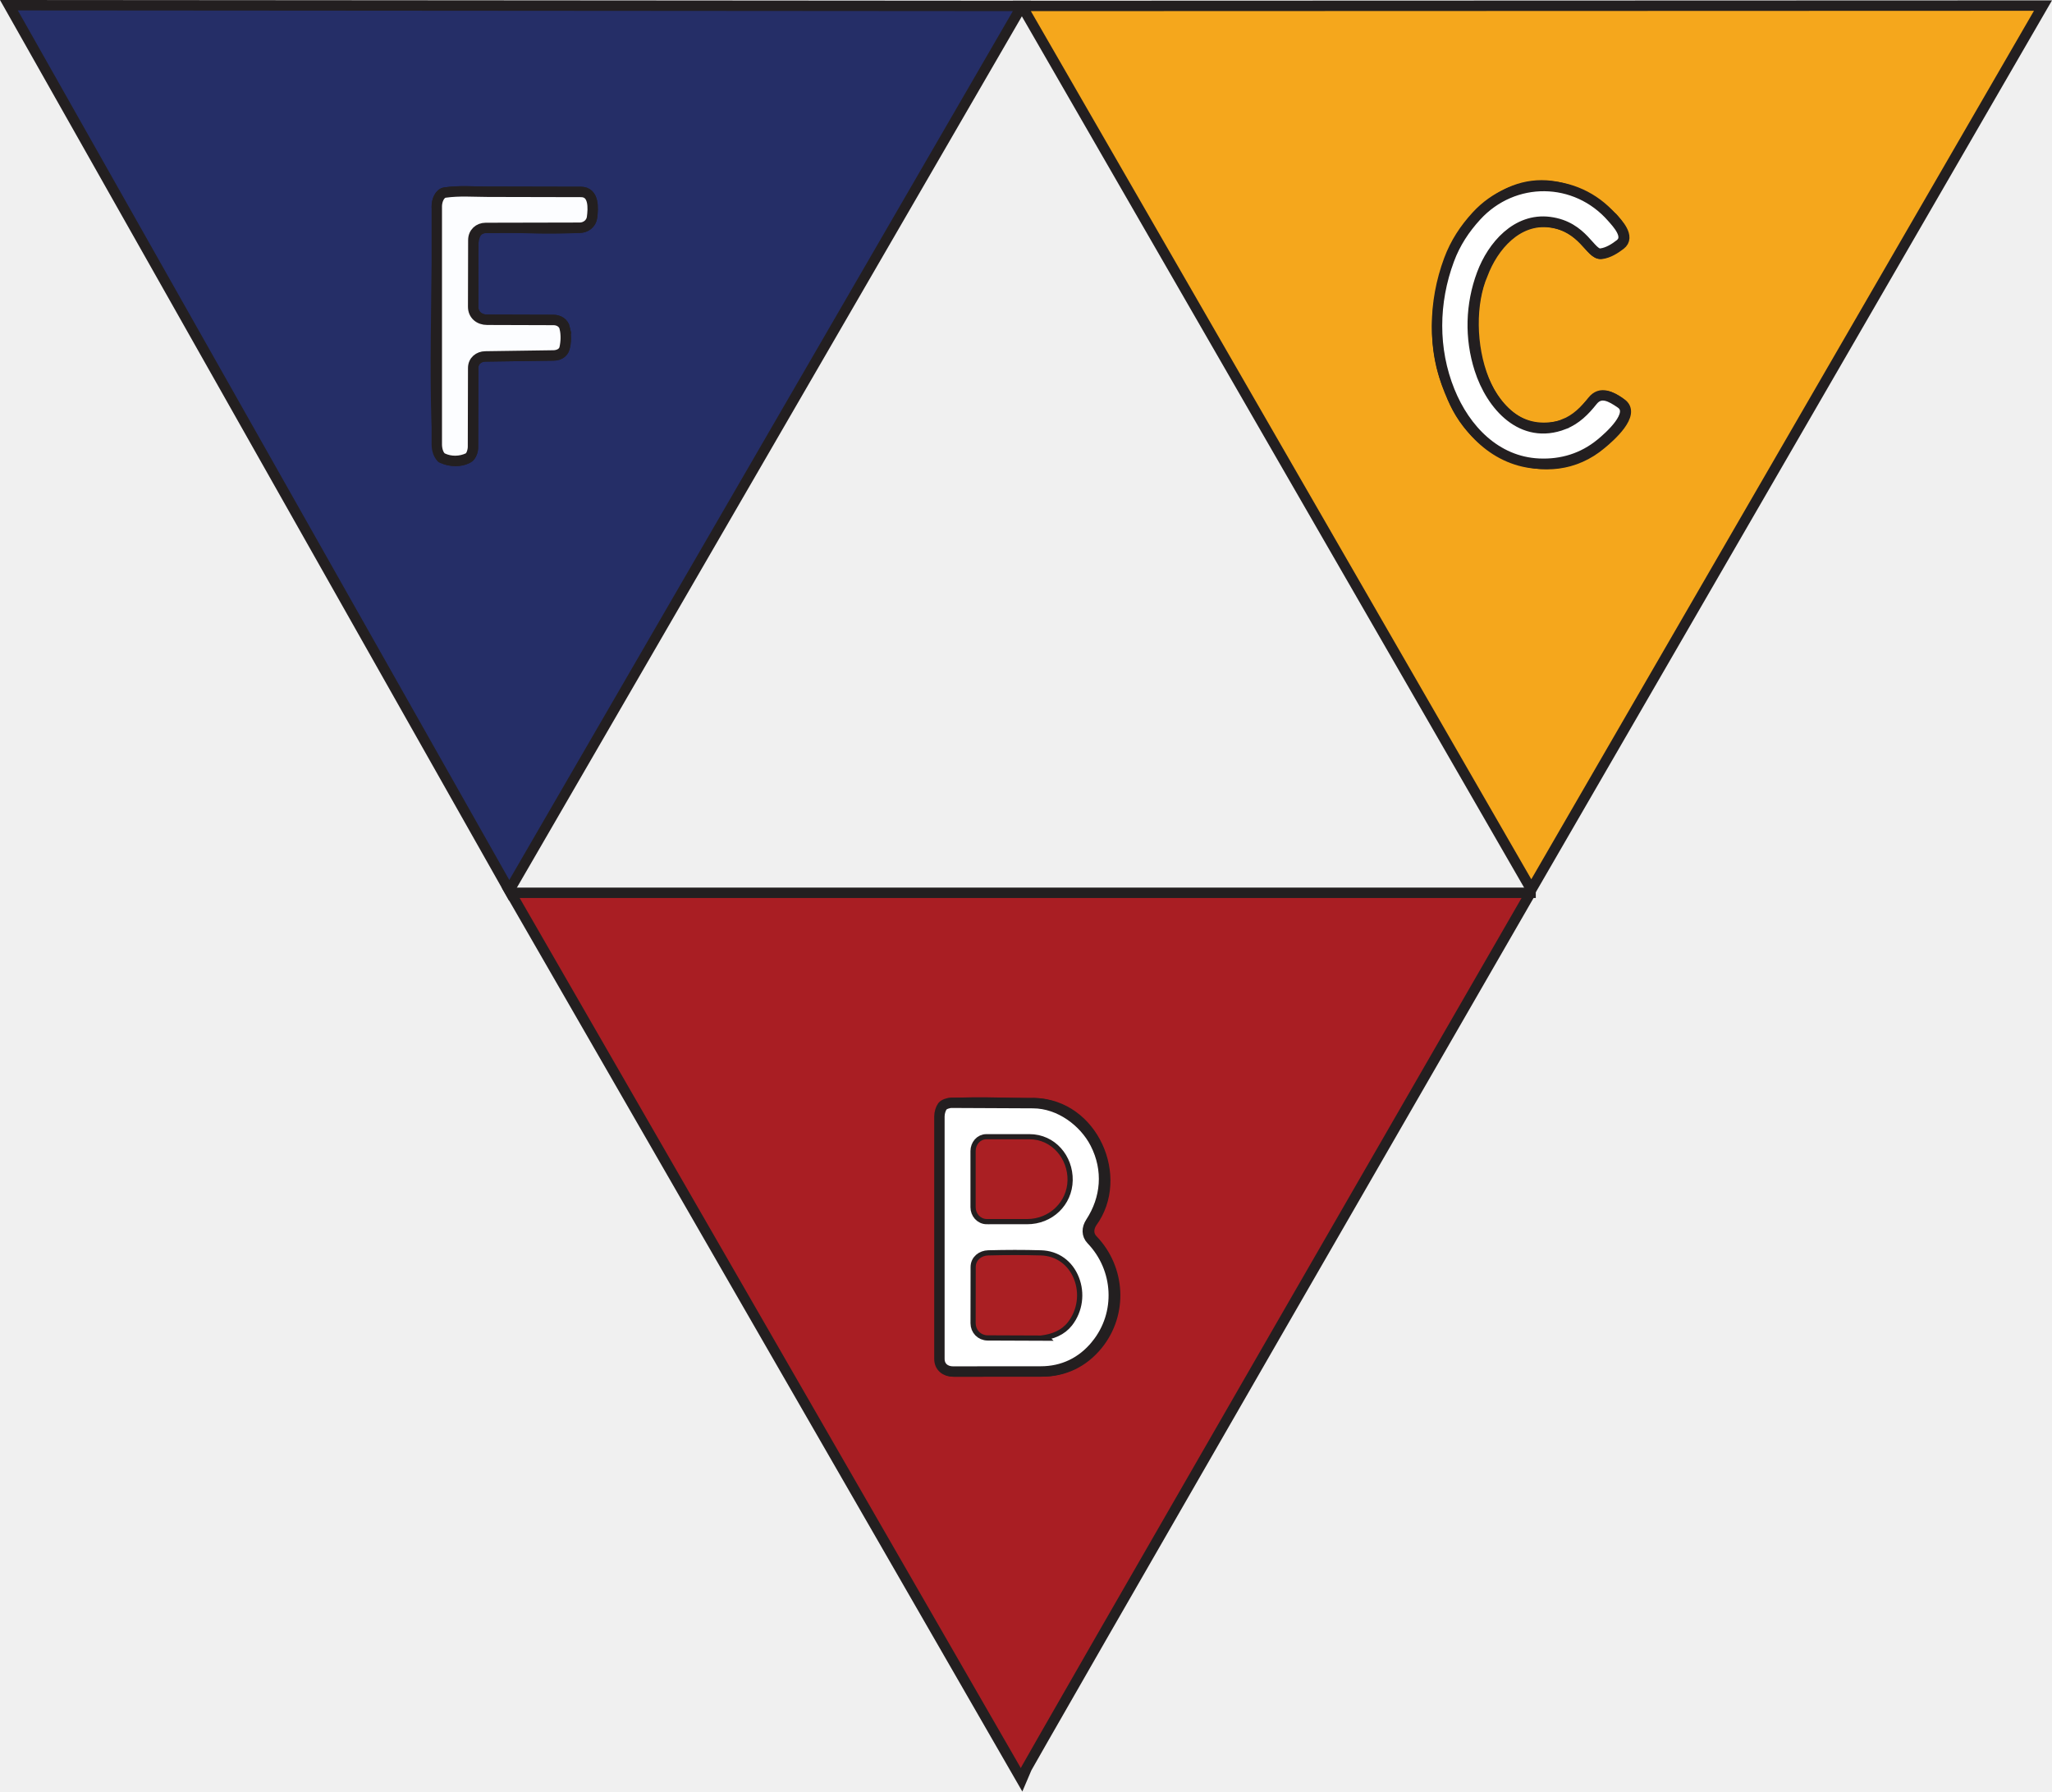
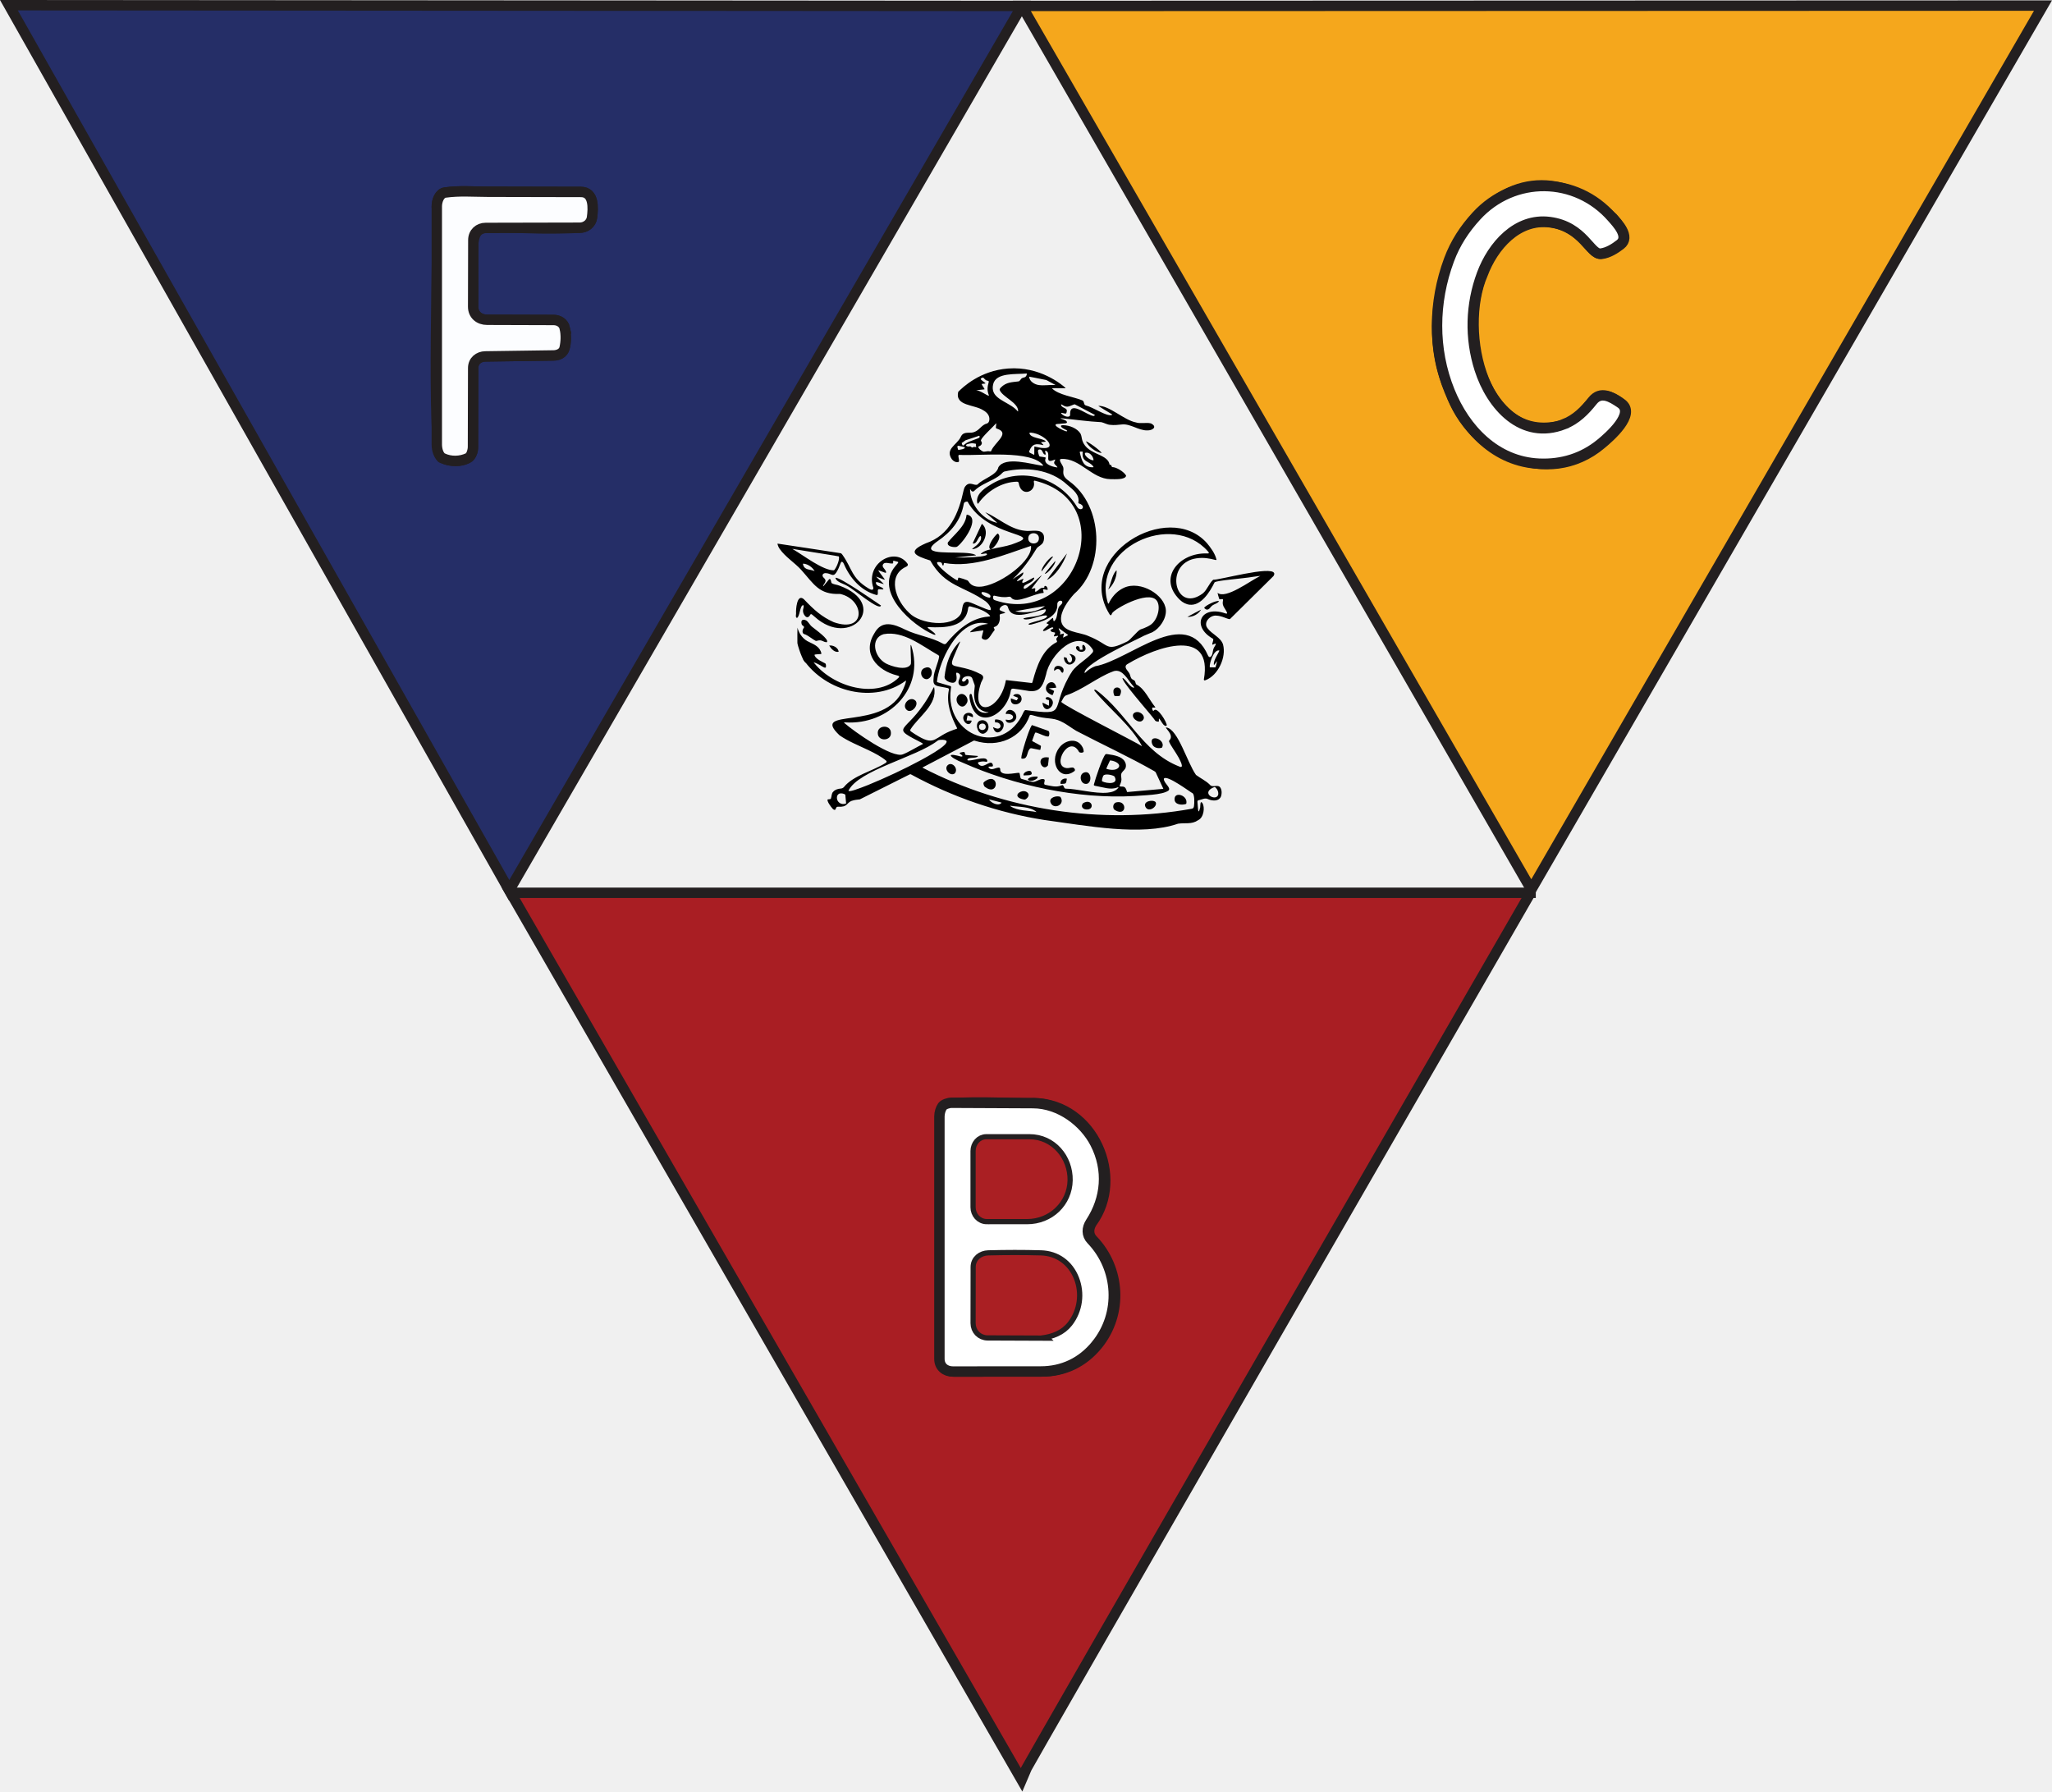
<svg xmlns="http://www.w3.org/2000/svg" id="Layer_2" data-name="Layer 2" viewBox="0 0 591.98 516.79">
  <defs>
    <style>
      .cls-1 {
        fill: #a91e23;
      }

      .cls-1, .cls-2, .cls-3, .cls-4, .cls-5 {
        stroke: #231f20;
        stroke-miterlimit: 10;
        stroke-width: 3px;
      }

      .cls-2 {
        fill: #252e67;
      }

      .cls-3 {
        fill: #fcfdff;
      }

      .cls-4 {
        fill: #fff;
      }

      .cls-5 {
        fill: #f5a71c;
      }

      .cls-6 {
        fill: #aa1f23;
      }
    </style>
  </defs>
  <g id="Layer_1-2" data-name="Layer 1">
    <g>
-       <path class="cls-2" d="M294.8,1.71l-147.89,255.15L2.57,1.5l292.23.21ZM162.94,94.72c-.37-1.65-1.83-2.42-3.27-2.42l-19.16-.06c-2.27,0-4.03-1.44-4.03-3.77.34-30.88-4.93-21.12,30.75-22.78,1.79,0,3.31-1.25,3.54-2.93.36-2.62.66-7.38-3.19-7.39l-26.88-.06c-4.22,0-8.18-.35-12.32.23-1.57.22-2.37,2.33-2.37,3.96.87,1.52-2.04,73.75,1.67,72.65,3.09,1.43,8.97,1.33,8.76-3.29,0,0,.06-22.72.06-22.72,0-2.04,1.6-3.3,3.49-3.33,0,0,19.68-.28,19.68-.28,4.06.1,3.8-4.89,3.26-7.81Z" />
-       <path class="cls-3" d="M162.94,94.72c.42,1.86.34,3.95-.07,5.71-.33,1.45-1.84,2.08-3.19,2.1l-19.68.28c-1.89.03-3.48,1.28-3.49,3.33l-.06,22.72c0,1.06-.46,2.81-1.37,3.24-2.28,1.09-5.08,1.16-7.39.05-1.16-.56-1.68-2.48-1.68-3.91V59.5c.01-1.63.81-3.74,2.39-3.96,4.14-.58,8.1-.24,12.32-.23l26.88.06c3.85,0,3.55,4.77,3.19,7.39-.23,1.68-1.76,2.92-3.54,2.93l-27.13.06c-2,0-3.57,1.4-3.57,3.5l-.05,19.22c0,2.34,1.76,3.77,4.03,3.77l19.16.06c1.44,0,2.9.77,3.27,2.42Z" />
-       <path class="cls-5" d="M441.76,256.63L294.8,1.71l294.58-.1-147.62,255.02ZM451.37,122.48c-23.35,6.94-30.82-26.96-23.64-43.37,3.02-8.07,10-16.19,19.51-14.97s11.7,9.5,14.77,9.1c2.08-.27,3.93-1.48,5.49-2.66,2.93-2.24-.85-6.14-2.26-7.76-32.89-30.07-61.09,19.33-46.85,50.1,5.84,17.8,28.25,28.12,43.58,15.16,2.36-1.93,10.12-8.69,5.78-11.67-8.76-6.62-8.31,3.51-16.38,6.05Z" />
-       <path class="cls-4" d="M451.17,122.37c3.5-1.36,6.04-3.94,8.24-6.72,2.37-2.99,5.36-1.24,8.14.67,4.34,2.98-3.41,9.73-5.78,11.67-5.11,4.18-11.18,6.06-17.81,5.76-12.43-.57-21.29-9.89-25.76-20.92-4.91-12.13-4.72-25.62-.17-37.87,1.81-4.88,4.51-8.95,7.91-12.66,10.72-11.68,28.67-11.5,39.11.43,1.41,1.62,5.19,5.52,2.26,7.76-1.55,1.19-3.41,2.39-5.49,2.66-3.08.4-4.97-7.83-14.77-9.1-9.51-1.23-16.49,6.89-19.51,14.96-3.31,8.85-3.56,18.5-.68,27.5,3.37,10.52,12.25,20.54,24.31,15.87Z" />
-       <path class="cls-1" d="M441.56,257.52s-146.58,254-147.05,255.53l-147.19-255.52h294.24ZM316.6,387.98c7.4-9.04,6.61-22.08-1.36-30.35-1.38-1.43-1.3-3.34-.22-5,9.5-12.98.36-34.06-16.59-34.41-1.63.33-25.69-1.12-26.16.9-.49.67-.87,1.85-.87,2.94v69.91c0,2.35,1.76,3.67,3.89,3.66l25.37-.02c6.33,0,11.82-2.61,15.94-7.63Z" />
-       <path class="cls-4" d="M316.21,387.98c-4.11,5.03-9.61,7.63-15.94,7.63l-25.37.02c-2.13,0-3.89-1.31-3.89-3.66v-69.91c0-1.09.38-2.27.87-2.94.42-.57,1.75-1.02,2.66-1.02l23.5.11c7.71.04,14.74,5.39,17.93,11.6,3.94,7.67,3.14,15.96-1.34,22.81-1.09,1.66-1.16,3.57.22,5,7.96,8.28,8.75,21.31,1.36,30.35ZM284.74,351.64h11.55c6.52.02,11.57-4.9,11.68-11.18s-4.47-11.81-10.98-11.81h-12.4c-1.86-.01-3.11,1.61-3.12,3.36v16.24c0,1.72,1.27,3.4,3.26,3.4ZM300.31,385.24c3.16-.37,5.93-1.47,7.78-3.84,2.77-3.56,3.39-8.3,1.75-12.44s-5.13-6.69-9.56-6.81c-5.08-.15-10.06-.13-15.15,0-1.93.05-3.63,1.31-3.63,3.36l-.02,16.19c0,1.91,1.45,3.48,3.46,3.49l15.38.06Z" />
-       <path class="cls-6" d="M300.31,385.24l-15.38-.06c-2.01,0-3.46-1.58-3.46-3.49l.02-16.19c0-2.06,1.7-3.32,3.63-3.36,5.09-.13,10.08-.14,15.15,0,4.42.13,7.94,2.73,9.56,6.81s1.03,8.88-1.75,12.44c-1.85,2.37-4.62,3.47-7.78,3.84Z" />
-       <path class="cls-6" d="M284.74,351.64c-1.99,0-3.27-1.68-3.27-3.4v-16.24c0-1.75,1.26-3.37,3.12-3.37h12.4c6.51.02,11.09,5.68,10.98,11.82s-5.16,11.2-11.68,11.19h-11.55Z" />
+       <g>
+         <path class="cls-2" d="M294.8,1.71l-147.89,255.15L2.57,1.5l292.23.21ZM162.94,94.72c-.37-1.65-1.83-2.42-3.27-2.42l-19.16-.06c-2.27,0-4.03-1.44-4.03-3.77.34-30.88-4.93-21.12,30.75-22.78,1.79,0,3.31-1.25,3.54-2.93.36-2.62.66-7.38-3.19-7.39l-26.88-.06c-4.22,0-8.18-.35-12.32.23-1.57.22-2.37,2.33-2.37,3.96.87,1.52-2.04,73.75,1.67,72.65,3.09,1.43,8.97,1.33,8.76-3.29,0,0,.06-22.72.06-22.72,0-2.04,1.6-3.3,3.49-3.33,0,0,19.68-.28,19.68-.28,4.06.1,3.8-4.89,3.26-7.81Z" />
+         <path class="cls-3" d="M162.94,94.72c.42,1.86.34,3.95-.07,5.71-.33,1.45-1.84,2.08-3.19,2.1l-19.68.28c-1.89.03-3.48,1.28-3.49,3.33l-.06,22.72c0,1.06-.46,2.81-1.37,3.24-2.28,1.09-5.08,1.16-7.39.05-1.16-.56-1.68-2.48-1.68-3.91V59.5c.01-1.63.81-3.74,2.39-3.96,4.14-.58,8.1-.24,12.32-.23l26.88.06c3.85,0,3.55,4.77,3.19,7.39-.23,1.68-1.76,2.92-3.54,2.93l-27.13.06c-2,0-3.57,1.4-3.57,3.5l-.05,19.22c0,2.34,1.76,3.77,4.03,3.77l19.16.06c1.44,0,2.9.77,3.27,2.42Z" />
+         <path class="cls-5" d="M441.76,256.63L294.8,1.71l294.58-.1-147.62,255.02ZM451.37,122.48c-23.35,6.94-30.82-26.96-23.64-43.37,3.02-8.07,10-16.19,19.51-14.97s11.7,9.5,14.77,9.1c2.08-.27,3.93-1.48,5.49-2.66,2.93-2.24-.85-6.14-2.26-7.76-32.89-30.07-61.09,19.33-46.85,50.1,5.84,17.8,28.25,28.12,43.58,15.16,2.36-1.93,10.12-8.69,5.78-11.67-8.76-6.62-8.31,3.51-16.38,6.05Z" />
+         <path class="cls-4" d="M451.17,122.37c3.5-1.36,6.04-3.94,8.24-6.72,2.37-2.99,5.36-1.24,8.14.67,4.34,2.98-3.41,9.73-5.78,11.67-5.11,4.18-11.18,6.06-17.81,5.76-12.43-.57-21.29-9.89-25.76-20.92-4.91-12.13-4.72-25.62-.17-37.87,1.81-4.88,4.51-8.95,7.91-12.66,10.72-11.68,28.67-11.5,39.11.43,1.41,1.62,5.19,5.52,2.26,7.76-1.55,1.19-3.41,2.39-5.49,2.66-3.08.4-4.97-7.83-14.77-9.1-9.51-1.23-16.49,6.89-19.51,14.96-3.31,8.85-3.56,18.5-.68,27.5,3.37,10.52,12.25,20.54,24.31,15.87Z" />
+         <path class="cls-1" d="M441.56,257.52s-146.58,254-147.05,255.53l-147.19-255.52h294.24ZM316.6,387.98c7.4-9.04,6.61-22.08-1.36-30.35-1.38-1.43-1.3-3.34-.22-5,9.5-12.98.36-34.06-16.59-34.41-1.63.33-25.69-1.12-26.16.9-.49.67-.87,1.85-.87,2.94v69.91c0,2.35,1.76,3.67,3.89,3.66l25.37-.02c6.33,0,11.82-2.61,15.94-7.63Z" />
+         <path class="cls-4" d="M316.21,387.98c-4.11,5.03-9.61,7.63-15.94,7.63l-25.37.02c-2.13,0-3.89-1.31-3.89-3.66v-69.91c0-1.09.38-2.27.87-2.94.42-.57,1.75-1.02,2.66-1.02l23.5.11c7.71.04,14.74,5.39,17.93,11.6,3.94,7.67,3.14,15.96-1.34,22.81-1.09,1.66-1.16,3.57.22,5,7.96,8.28,8.75,21.31,1.36,30.35ZM284.74,351.64h11.55c6.52.02,11.57-4.9,11.68-11.18s-4.47-11.81-10.98-11.81h-12.4c-1.86-.01-3.11,1.61-3.12,3.36v16.24c0,1.72,1.27,3.4,3.26,3.4ZM300.31,385.24c3.16-.37,5.93-1.47,7.78-3.84,2.77-3.56,3.39-8.3,1.75-12.44s-5.13-6.69-9.56-6.81c-5.08-.15-10.06-.13-15.15,0-1.93.05-3.63,1.31-3.63,3.36l-.02,16.19c0,1.91,1.45,3.48,3.46,3.49l15.38.06Z" />
+         <path class="cls-6" d="M300.31,385.24l-15.38-.06c-2.01,0-3.46-1.58-3.46-3.49l.02-16.19c0-2.06,1.7-3.32,3.63-3.36,5.09-.13,10.08-.14,15.15,0,4.42.13,7.94,2.73,9.56,6.81s1.03,8.88-1.75,12.44c-1.85,2.37-4.62,3.47-7.78,3.84Z" />
+         <path class="cls-6" d="M284.74,351.64c-1.99,0-3.27-1.68-3.27-3.4v-16.24c0-1.75,1.26-3.37,3.12-3.37h12.4c6.51.02,11.09,5.68,10.98,11.82s-5.16,11.2-11.68,11.19h-11.55Z" />
+       </g>
+       <g>
+         <path d="M230.06,181.06c.48,1.86,1.73,3.46,3.46,4.18,1.37.64,3.11,1.41,3.45,3.31-.03.07-.1.09-.18.11-.44.07-1.36.05-1.75.17-.13.1-.02.28.04.41.49.98,2.38,1.79,2.95,2.1.3.16.27.73.26.99-.21,1.24-2.89-2.3-5.66-1.17-.93.33-2.7-5.58-2.59-5.74,0-1.13-.03-3.88.02-4.38h0Z" />
+         <path d="M238.48,185.25c-.9,0-1.29-.65-2.17-.53-.31.01-.68.18-.95.16-.96-.46-2.34-1.7-3.33-1.96-.74-.22-.55-1.29-.17-1.77.4-.49-.45-.64-.56-1.04-.36-1.04.16-1.69,1.26-1.15.63.36,1.04,1.31,1.7,1.83,1.08.89,5.12,3.73,4.26,4.46h-.04Z" />
+         <path d="M254.14,174.66c-.32,1.77-8.01-4.84-9.81-5.7-.99-.61-2.64-.93-3.2-1.96-.06-.1-.12-.25-.09-.33,1.32-.26,11.87,7.19,13.09,7.97v.02Z" />
+         <path d="M335.14,215.7c-.87.25-2.07.08-2.59-.75-.31-.51-.54-1.5.08-1.86,1.36-.6,3.54,1.14,2.56,2.59l-.04.03Z" />
+         <path d="M327.09,205.75c1.45-1.24,3.99.98,2.4,2.17-1.08.85-3.4-.99-2.44-2.13l.04-.04Z" />
+         <path d="M322.97,200.76c-.13.03-.43,0-.63.02-.37-.02-.67.05-.81-.03-.28-.53-.49-1.36-.19-1.92.44-.79,1.65-.65,1.98.17.23.51-.04,1.3-.34,1.75l-.02.02Z" />
+         <path d="M317.82,130.69c-1.74-.24-3.79-1.84-4.54-3.36.48-.07,4.07,2.53,4.55,3.35h-.02Z" />
+         <path d="M319.7,170.04c.83-1.7,1.06-4.07,2.27-5.42.1-.11.16-.08.17.07.04,1.89-1.01,4.13-2.44,5.35h0Z" />
+         <path d="M351.67,173.42c-.41.67-1.36.8-1.96,1.26-.45.32-.83,1.19-1.51,1.17-.29-.03-.51-.18-.73-.4-.03-.05-.09-.11-.05-.17.32-.56,3.34-2.17,4.25-1.88v.02Z" />
+         <path d="M241.92,188.01c-1.16.26-2.19-.91-2.71-1.79,1.08-.21,2.62.61,2.73,1.76l-.02.03Z" />
+         <path d="M346.49,175.87c-.81,1.34-2.37,2.15-3.95,2.08.77-.41,3.5-1.9,3.96-2.1v.02Z" />
+         <path d="M312.59,216.9c-.28.32-1.01.29-1.29.01-2.85-5.28-8.04,4.04-3.66,4.64.61.11,1.29-.21,1.83-.15.38.03.84.59.55.98-4.23,3.27-7.52-2.53-4.51-6.59,1.29-1.89,4.16-2.95,6-1.31.54.49,1.17,1.46,1.11,2.38l-.02.04Z" />
+         <path d="M302.56,212.38c-.13.12-.46.09-.88-.02-1.11-.32-2.8-1.26-3.04-1.01-.29.56-.51,1.4-.77,2.02-.14.38-.16.37.14.52.07.04.14.08.21.11.61.34,1.38.75,1.96,1.07.16.1.13.19.09.47-.03.2-.07.45-.11.59-.05.25-.14.19-.45.14-.44-.09-1.17-.23-1.65-.33-.48-.09-.77-.25-1.06.16-.76.9-.49,2.56-1.7,2.73-.2.02-.63.07-.67-.15-.06-1.07,2.18-8.27,3-9.43.05-.06.08-.08.15-.07.73.24,1.55.55,2.52.89.93.35,1.52.5,2.2.8.33.31.26,1.11.07,1.46l-.02.02Z" />
+         <path d="M284.08,226.94c-.21-.24-.48-.86-.32-1.21.28-.33.66-.54,1.06-.76,3.56-1.68,3.19,4.9-.7,2l-.03-.03Z" />
+         <path d="M342.19,231.89c-1.12.42-3.3.29-3.34-1.28-.12-2.51,4.01-1.15,3.37,1.24l-.03.04Z" />
+         <path d="M312.91,222.8c1.83-.54,2.24,2.73.74,3.28-1.98.46-2.64-2.77-.79-3.27l.06-.02Z" />
+         <path d="M305.93,229.89c1.49,2.25-1.99,3.82-2.85,1.63-.6-1.48,1.79-2.11,2.81-1.67l.04.04Z" />
+         <path d="M322.35,231.39c2.67-.34,2.68,3.67-.08,2.6-.35-.16-.65-.29-.91-.56-.49-.78-.08-1.96.93-2.03h.06Z" />
+         <path d="M273.42,220.7c1.26-1.11,3.19,1.05,2.02,2.39-1.23,1.01-3.26-1.19-2.06-2.35l.04-.04Z" />
+         <path d="M333.38,231.37c.69,1.2-1.93,3.15-2.89,1.46-.94-1.64,1.98-2.31,2.87-1.49l.02.03Z" />
+         <path d="M296.45,228.66c.67.66.08,1.55-.67,1.95-.23.09-.5-.02-.71-.05-.49-.12-1.11-.31-1.42-.71-.78-1.04,1.64-2.31,2.76-1.22l.04.04Z" />
+         <path d="M302.58,218.51c-.01.55-.24,2.07-.26,2.29-1.71,2.17-3.95-2.99.23-2.3h.02Z" />
+         <path d="M312.45,231.69c2.69-1.61,3.55,2.07.86,1.8-.99-.09-1.58-.9-.89-1.76l.04-.03Z" />
+         <path d="M299.27,224.01c.35.41-.53.88-.93,1.04-.59.23-1.46.38-1.81-.23-.02-.05,0-.1.05-.15.7-.63,1.75-.71,2.66-.67h.03Z" />
+         <path d="M297.41,222.5c.94,1.4-1.13,1.07-2.04,1.18-.02,0-.05-.02-.07-.02-.15-.49.38-.91.81-1.1.48-.2.98-.27,1.28-.08l.02.02Z" />
+         <path d="M307.77,224.63c-.06.38-.09,1.09-.4,1.33-.11.08-.27.1-.5.12-.18.01-.44.02-.64.04-.02-.01-.24.05-.26-.02-.25-1.01.82-1.71,1.78-1.49l.02.02Z" />
+         <path d="M276.48,200.57c1.41-1.3,3.43.91,2.33,2.4-1.36,2.36-3.92-.79-2.37-2.36l.04-.04Z" />
+         <path d="M282.73,207.87c2.28-.81,3.49,2.55,1.27,3.68-.2.1-.45.14-.65.09-1.51-.3-2.15-3.08-.67-3.76l.05-.02ZM284.37,209.62c0-1.27-2.07-1.18-1.94.1.06,1.2,1.94,1.13,1.94-.05v-.05Z" />
+         <path d="M290.14,207.61c.11-.07.51.08.7.06.47.05,1.07-.11,1.29-.45.56-.93-.8-1.42-1.85-1.26-.18-.06-.16-.18-.08-.38.68-1.6,2.94-.61,2.99,1.12.09,1.2-1.39,2.09-2.45,1.73-.3-.11-.63-.44-.62-.8v-.02Z" />
+         <path d="M304.72,198.35c-.26.1-1.88.14-2.08.19-.04,0,0,.03.11.08l.46.23c.4.21.79.36.9.48,0,.12-.35,1.03-.43,1.14-.11.08-.25-.02-.4-.07-.6-.23-1.34-.76-1.49-1.4-.45-2.05,2.42-3.44,2.93-.67v.02Z" />
+         <path d="M286.49,209.75c.42.17,1.02.52,1.53.41,1.2-.31.51-1.94-.74-1.76-.32.01-.24-.26-.25-.53,0-.29.07-.36.33-.34,4.89.17.27,6.58-.89,2.22h.02Z" />
+         <path d="M291.63,201.5c.03-.08.13,0,.3.05.35.1,1.15.47,1.37.46.09-.08.21-.32.29-.44.06-.12.15-.19.13-.28-.04-.05-.35-.15-.68-.29-.33-.15-.64-.21-.74-.34.28-.5,1.18-.58,1.68-.34.31.14.53.39.64.71.81,2.3-3.32,3.18-2.99.51v-.03Z" />
+         <path d="M280.65,206.86c-.04.06-.12,0-.26-.05-.26-.1-1.09-.45-1.22-.48-.09.05-.08.32-.17.66-.06.35-.14.63-.15.81.08.08.23.02.37.04.31.03.83-.05,1.09.04.02-.03,0,.15-.02.16-.77,2.28-3.54-.66-1.88-2.07.76-.65,2.53-.4,2.26.87v.03Z" />
+         <path d="M300.78,202.7s.02-.02.05,0c.25.11,1.65.84,1.74.86.03,0,.03-.07.03-.21,0-.33.05-1.2,0-1.36-.03-.03,0-.04-.11-.07-.15-.02-.39-.06-.55-.14-.48-.2-.31-.63.18-.69.84-.06,1.73.85,1.62,1.71-.04.51-.33,1-.71,1.33-1.15,1.02-2.21.13-2.27-1.41v-.02Z" />
+         <path d="M306.9,189.59s.13-.02.27.02c.21.06.42.06.57.2.11.21.16.66.32.89.19.39.63.56.94.23.43-.39.34-1.41-.28-2.02-.03-.06-.29-.24-.17-.27.61.01,1.6.51,1.69,1,.16.45-.02.96-.36,1.36-1.29,1.42-2.85.55-2.98-1.4v-.02Z" />
+         <path d="M310.55,186.48c.45-.36,1.1.19.93.82,0,.2.32.08.54.11.17,0,.28,0,.3-.06,0-.36-.23-.97.04-1.3.14-.13.38.02.56.28.33.47.46,1.31-.4,1.61-.73.29-1.68-.11-2.02-.77-.14-.25-.13-.52.01-.66l.03-.03Z" />
+         <path d="M305.84,193.29c-.44-.45-1.11-.34-1.51.1-.17.16-.21.16-.22-.05-.13-1.7,2.16-1.54,2.66-.41.11.26.06.62-.02.89-.26.64-.73-.17-.88-.49l-.03-.03Z" />
+         <path d="M302.03,167.29c.23-.45,5.25-6.91,5.73-7.59.06-.08.01.03-.03.15-1.01,2.73-3.14,6.22-5.68,7.43h-.02Z" />
+         <path d="M303.82,160.57c-.84,1.11-2.43,3.14-3.35,4.27-.22-1.07,2.67-4.59,3.34-4.28h0Z" />
+         <path d="M301.39,165.47c.75-.93,2.22-2.71,3.05-3.66.16.97-2.42,3.93-3.04,3.67h0Z" />
+         <path d="M257.02,211.48c.06,2.26-3.53,2.44-3.77.25-.4-2.64,3.79-2.86,3.77-.32v.06Z" />
+         <path d="M264.12,202.13c1.05,1.2-1.09,3.75-2.45,2.72-1.81-1.43.79-4.29,2.42-2.75l.04.04Z" />
+         <path d="M266.88,192.64c2.29-.94,2.64,2.74.61,3.27-1.84.15-2.49-2.67-.67-3.25l.06-.02Z" />
+         <path d="M278.94,148.44c4.01.82-.7,7.58-2.66,9.13-.17.14-.31.21-.57.23-.79.06-2.65-.18-2.25-1.35,1.65-2.16,5.03-4.58,5.35-7.74.02-.11.04-.2.1-.24l.03-.02Z" />
+         <path d="M280.41,158.42c.45-.52,1.26-.96,1.75-1.53.56-.59.99-1.29.85-2.08-.24-.7-.94.87-1.1,1.1-.29.53-.65.96-1.22.87-.08-.02-.08-.06-.05-.12l.68-1.44c.72-1.53,1.73-3.7,1.91-4.06.1-.08.19.08.31.19,2.14,2.24-.03,6.95-3.12,7.08h0Z" />
+         <path d="M287.85,153.9c1.51,1-1.17,4.48-2.11,4.56-1.25-.7,1.33-4.13,2.08-4.56h.03Z" />
+         <path d="M367.59,165.36c-.74-2.28-16.15,2.07-17.59,1.86-1.2,1.06-1.7,2.84-2.96,3.92-7.33,5.49-10.67-5.95-4.41-9.26,1.33-.8,3.6-1.11,5.48-.86.82.09,1.62.27,2.51.5.16.04.29.03.33-.06-.41-1.83-1.72-3.54-2.77-4.8-11.26-12.66-38.39,3.76-28.14,20.44.34.61.58.4.76-.14.39-1.15,10.3-6.77,12.82-3.82,1.39,1.63.41,5.72-1.74,7.13-1.24.81-2.87,1.3-2.87,1.3-.91.41-2.95,3.09-3.83,3.48-6.43,3.12-4.79.97-11.16-1.57-2.64-1.25-7.72-.97-7.93-4.74-.13-2.49,2.02-5.45,3.77-7.39,9.1-7.94,8.45-25.49-1.41-32.56-.87-.63-1.64-1.28-1.7-2.37-.05-.48.13-1.07,0-1.54-.03-.59-1.77-2.48-.53-2.49,5.33-.29,8.78,5.76,14.15,5.83,1.07-.01,4.38.25,4.5-1.03-.63-1.14-2.85-2.46-3.97-2.45-.28-.04-.2-.59-.47-.63-.11-.04-.25,0-.34-.11-.56-3.47-7.25-2.6-8.04-7.79-.07-.39-.15-.75-.33-1.12-.95-1.54-3.18-2.42-5.03-2.44-.23,0-.6,0-.62.28.12.63,1.82,1.09,1.81,1.37-.09.24-.45.06-.64.02-.8-.31-2.44-1.08-2.7-1.62-.3-.56,1.2-.36,1.54-.48.48-.13,2.11.1,1.65-.64-.32-.55-1.99-.75-1.7-.95,3.84.37,7.83.96,11.71,1.15.86.2,1.68.73,2.56.77,1.11.14,2.24,0,3.35-.11,2.43-.28,4.78,1.75,7.29,1.71,1.56.07,3.09-1.05,1.07-2.02-1.37-.35-2.99.18-4.35-.29-3.4-.65-7.68-4.93-10.83-4.76.68.47,2.74,1.68,3.75,2.3.33.19.35.27.1.34-1.5.44-5.3-2.25-7.44-2.77-.71-.19-.34-1.26-1.06-1.48-2.27-.97-6.86-1.53-8.72-3.47.76-.07,3,.03,3.77-.02.07,0,.2,0,.18-.07-1.14-1-7.37-6.29-16.57-5.61-8.12.6-13.17,5.47-14.41,6.74-.96,4.16,4.7,3.58,7.28,5.34,1.04.58,1.83,1.51,1.71,2.71-.05.45-.22.9-.66,1.06-1.6.37-2.2,2-3.77,2.49-1.02.39-2.16-.07-3.12.51-.34.21-.57.58-.73.94-1.11,2.3-4.59,3.42-2.52,6.41.41.52,1.33,1.07,1.98.71.16-.33,0-.67-.04-1.1-.06-.5-.24-.95.34-.89,5.9.31,20.67-1.51,24.06,3.03,0,.14-.31.06-.44.06-2.94-.4-10.58-2.76-12.5.48-.47,2.29-4.36,3.23-6.02,4.97-.96.48-2.2-1.06-3.46.45-.3.36-.45.79-.55,1.24-1.4,6.5-3.96,12.93-10.88,15.26-5.67,2.48-3.02,3.62,1.25,4.97,4.34,7.64,9.72,7.3,16.08,11.85.62.49,1.69,1.83,1.31,2.47-1.08.03-4.8-1.98-6.27-2.34-2.21-.46-1.61,2.07-2.28,3.4-2.52,4.19-11.85,2.9-14.88-.24-4.03-3.7-6.45-10.83-.89-13.35.39-.18.64-.5.36-.89-3.59-5.03-12.25-.05-9.84,6.97.04.98-.91.48-1.45.15-4.92-3.02-4.59-5.6-7.45-9.65-.16-.18-.32-.44-.51-.47-1.35-.2-13.81-2.13-18.21-2.77-.11.16.31,1.17.61,1.54,1.57,2.26,4.3,3.96,6.15,5.98,3.73,4.16,5.21,7.27,11.25,6.99,7.23,1.59,7.67,11.51-1.82,8.15-3.46-1.55-5.62-3.48-8.62-6.63-2.04-1.75-2.33,3.11-2.24,4.12.01.4-.22.98.16,1.25.18.06.34-.12.41-.29.59-1.03.66-3.38,1.51-3.35.22.15.06.62.04.87-.26.75-.1,1.57.43,2.18.6.79,1.25.35,1.54-.31.09-.13.19-.19.3-.16.36.16.63.53.96.75,10.42,9.39,21.67-3.63,7.18-8.96-.76-.31-1.59-.32-2.22-.7-.3-.29-.13-1.05-.58-1.22-.09,0-.2.07-.26.15-.37.43-1.2,1.48-1.53,1.86-.29.28-.09-.13-.06-.24.57-.92,1.01-1.33.05-2.18-.23-.24-.39-.56-.24-.88.16-.29.51-.42.83-.41,1.58.03,2.08,1.25,3.02-.09.57-.85.95-1.8,1.3-2.75.1-.28.25-.46.43-.42.28.09.43.39.54.66,1.74,4.05,4.89,7.64,9.22,8.87,1.06.38.16-1.46.79-1.62.18-.07,1.29.17,1.39-.01-.29-.68-1.48-.75-1.9-1.23-.27-.26-.4-.76-.16-.82.57,0,1.25.36,1.78.48.26.08.4.12.38.08-.06-.15-1.98-1.81-2.23-2.14.67.14,1.96.84,2.56.91-.26-.49-1.78-2.31-1.95-2.74.54.12,1.27.47,1.81.64.6.25.57-.1.3-.57-.26-.5-.94-.96-.8-1.58.44-1.17,1.92-.3,2.9-.46.31-.14-.17-.9.37-.75,1.68.4,1.42.23.39,1.5-6.4,7.52,5.17,17.3,10.93,19.72,1,.36.91-.08-1.24-1.62-.3-.19-.66-.52-.08-.48,4.56.21,10.75.12,11.36-5.45.06-.48.34-.64.74-.51,1.95.52,4.29,1.2,5.6,2.68.09.22-.38.24-.55.25-5.04.41-8.96,3.94-12.06,7.68-.3.38-.69.3-1.07.07-3.35-1.85-7.26-2.3-10.72-3.96-3.26-1.62-6.84-2.98-8.99,1.03-3.62,5.81.76,10.75,6.67,12.17.3.08.71.24.37.58-6.72,6.68-20.37,2.31-25.35-5.51-.87-.51-2.8-.51-2.24.22,6.56,9.58,20.61,12.89,29.62,6.19,0,0,.07.02.07.06-.11.82-.49,1.62-.81,2.39-5.18,12.46-27.18,4.97-18.38,13.31,2.46,1.73,5.54,2.94,8.33,4.28,1.93.93,3.73,1.86,5.14,3.07.29.27.02.52-.26.69-3.68,2.28-9.28,3.59-11.92,6.87-.23.28-.54.42-.9.45-.87.06-1.69.33-2.2.92-.53.45-.43,1.39-.69,2.01-.2.25-.84.11-.96.25-.11.59.84,1.92,1.47,2.64.38.38.72.47.88.08.08-.17.14-.41.28-.54.41-.26,1.01-.02,1.5-.14,1.73-.13,1.56-1.46,3.33-1.81.61-.18,1.3-.2,1.87-.29.66-.32,7.74-3.88,11.78-5.9,1.21-.62,1.9-.93,2.54-1.27.19-.09.19-.15.52.02,11.94,6.5,24.99,11.02,38.46,13.11,12.12,1.64,27.83,4.72,38.5,1.06,2.05-.31,3.92.27,5.77-1,1.73-.81,1.96-3.77,1.29-4.89-.69-.98-.61.46-.68,1.22-.68,2.81-.64-.42-.79-1.63-.06-.38.24-.47.56-.52.87-.19,1.67-.72,2.52-.25,1.46.63,3.13.55,3.69-.74.31-.81.33-2.19-.37-2.85-.8-.63-2.15.33-2.84-.6-1.04-1.07-2.82-1.93-3.98-2.81-2.56-3.63-5.15-13.07-8.48-13.68-1.04-.22,2.46,2.1.78,3.73-.1.13-.1.26-.04.4.42,1.06,1.79,2.85,2.73,4.54.37.73,1.81,3.33.17,2.58-10.72-4.19-14.99-15.36-23.89-21.99-.34-.23-.81-.3-.51.2,4.33,5.31,10.53,9.95,13.68,15.96-1.01-.8-22.97-11.88-23.31-12.82.36-.52.73-1.74,1.54-1.92,4.43-1.45,9.06-5.24,13.22-6.78,2.37-1.06,3.87,1.36,5.28,3.26.1.28,1.57,1.58.7,1.34-.97-.27-1.91-2.06-2.91-2.75-.33-.15-.05.43.03.56,1.28,2.45,8.75,10.76,9.26,11.74.2.18.62.28.89.28.19-.03.18-.22.16-.47-.03-.27-.03-.49.12-.38.57.62.89,1.69,1.64,2.01.18.09.45.13.49-.11.23-.56-2.73-5.68-3.74-4.24-.16.17-.24.03-.33-.16-.07-.17-.14-.39-.12-.58-.03-.38,1.03.08.88-.29-1.69-2.03-3.03-5.24-5.27-6.42-.46-.19-.36-.7-.58-1.06-.18-.25-.47-.35-.69-.49-.61-.35-.57-.99-.84-1.58-.26-.62-.93-1.14-1.12-1.78-.17-.48.08-.86.5-1.08,8.64-5.23,24.71-10.52,22.03,4.46,0,.29.2.29.47.2,3.63-1.35,6.07-6.61,5.06-10.31-.63-2.04-3.28-3.01-4.46-4.68-1.37-1.69.82-3.9,2.63-3.63,1.15.05,2.3.58,3.05.84.39.12.63.23.82.11.63-.62,11.63-11.5,12.48-12.34.17-.19.33-.59.25-.88ZM313.03,130.65c1.19-.43,2.33.89,2.45,2.04v.03c-.52.33-2.86-1.18-2.45-2.07ZM311.88,130.27c.22,0,.41-.01.46.04l.02.02c-.41,3.1,1.88,2.52,3.07,4.27.04.08.05.15,0,.19-2.87.12-3.35-1.92-3.91-4.24-.07-.26.06-.29.36-.29ZM306.09,116.65c.11,0,.19.02.3.09,1.28.85,1.73.64,3.15.04.19-.06.4-.18.56-.13.5.26,3.56,1.87,4.99,2.62.19.1.35.18.47.25.16.1.27.09.27.22v.03c-.2.42-.84.09-1.17-.01-2.1-.81-5.82-3.74-5.94-.59-.01.22.03.63-.07.79-.5.57-1.68.04-2.19-.38-1.06-.94.55-.22.97-.28.26-.05.29-.46.33-.69.17-1.08-1.69-.87-1.65-1.96ZM285.21,114.15c-.53-.08-2.46-1.53-3.61-1.58.65-.05,1.71-.19,2.34-.25.27,0-.17-.47-.33-.79-.47-.79-.66-.77.2-.85.13-.03.52-.02.51-.12-.14-.21-1.34-.94-1.4-1.21.06-.27.46-.47.71-.4h.04c.34.22.5.73,1.18.86.34.07.51.14.36.52-.37,1.22-.46,2.35.03,3.56.03.13.1.25-.03.25ZM234.98,164.72c-1.52-.6-2.85-.19-3.32-1.9-.04-.13-.02-.24.13-.23,1.32.12,2.54,1.02,3.21,2.12h-.01ZM240.61,164.51c-3.17.11-8.84-4.35-11.8-6.04-.1-.06-.18-.11-.2-.13-.02-.01-.01-.02,0-.01.37.06,3.44.55,6.54,1.05,1.95.34,5.6.85,6.87,1.13h0c.28,1.05-.86,3.51-1.43,4.01ZM350.36,227.02h.04c.18,0,.43.29.64.58.35.51.49,1.07.4,1.63-.57,2.15-5.43-.54-1.08-2.21ZM308.14,183.17s-.01.04-.07.08c-.34.17-1.1.57-1.41.7h0s.15-.62.21-.89c.06-.26.12-.35-.01-.31-.14.03-.31.08-.48.12-.17.03-.46.13-.59.13-.05-.03.03-.14.04-.19.3-.63-.39-1-.4-1.57,0-.04.01-.05.04-.03.31.23,2.44,1.78,2.68,1.95ZM277.72,129.56c-.34.11-1.28.24-1.29.22-.02-.14-.27-.71-.23-1,.05-.39.83-.05,1.32.02.87.13,1.25.41.2.76ZM278.45,128.06c-.09.07-.54.45-.61.47-.19.06-.41-.65-.39-.81.45-.09.85-.73,1.47-.84l3.57-1.19s.27.25.07.5c-.35.42-2.8.9-4.12,1.86ZM280.75,128.99c-.53.37-.48-.35-1.07-.21-.35.08-1.02-.04-.98-.34s.51-.36,1.05-.5c.73-.19,1.21,0,1.63.04.42.04-.06.15.26.87.12.28-.62-.06-.89.13ZM285.99,130c-.04.1-.09.17-.16.2h-.04c-.11.04-.24,0-.36-.02-.72-.14-1.38.26-1.88.05-.5-.25-1.36-.89-1.31-1.35.07-.15.26-.14.41-.23.29-.15.56-.42.6-.76.07-.36-.34-.64-.24-.96.39-1.02,3.41-3.72,4.39-4.85.06.14-.14,1.18-.1,1.34.07.25.49.25.72.38,3.21,1.32-1.09,3.9-2.04,6.19ZM295.68,108.8c-.25.12-.54.12-.83.29-.41.19-.55.87-1.06.93-1.84.25-3.47.17-5.03,1.74-.19.19-.41.45-.37.7.73,2.05,5.39,3.64,5.33,6.14-.03.11-.09.08-.17,0-.47-.57-1.07-1.06-1.83-1.54-2.85-1.79-5.98-2.76-5.21-6.21.81-3.5,6.59-2.8,9.69-3.12l.02.02c.06.38-.21.89-.54,1.04ZM300.83,109.42c.7.16.88.13,1.14.26.63.34,2.19,1.18,2.5,1.36.04.05-.12.03-.21.02-1.39-.08-3.09.21-4.48.02h-.05c-1.28-.17-2.76-1.06-2.84-2.43.54.07,2.6.51,3.94.77ZM298.46,128.83s-.05.03-.06.07c-.03.32,0,1.89-.02,2.21,0,.21-.39-.1-.67-.21-.63-.34-1.03-.32-.66-1.04.76-1.78,1.75-1.96,3.66-1.51.36.09.45.08.06-.29-.32-.37-.72-.53-.13-.55.18-.02.42-.04.62-.06.29-.04.55-.02.34-.21-.97-.91-4.49-.82-4.62-2.35.05-.1.32-.1.46-.09,4.15.4,7.82,4.85,3.28,4.43-.74-.05-1.48-.27-2.22-.41h-.03ZM300.25,131.73c-.59-.02-.49-.42-.67-.88-.08-.31-.22-.72-.07-1.01.15-.28.73-.26.95,0,.37.37.51,1.37,1.16,1.3l.02-.02c.19-.25-.56-1.43.23-1.02,1.28.66-.3,3.13,1.33,2.84.42-.03.85-.33,1.23-.38,0,.21-.18.39-.24.59-.32.66.35.9.82,1.54.05.08.05.14-.01.15-1.57-.22-4.06-.99-3.35-2.65.08-.31-.17-.25-.47-.32-.29-.04-.62-.09-.91-.14ZM280.12,141.45c.28.41.68.46,1,.1,1.43-1.45,3.56-2.28,5.41-3.26,1.05-.55,1.99-1.15,2.69-1.93.14-.14.3-.26.49-.33,6.13-1.43,13.27-.73,18.18,3.81,1.64,1.41,3.72,2.89,3.18,5.24l.02.03c.13.17.47.19.66.31,1.22.63.56,1.83-.43,1.36-.29-.13-.49-.38-.65-.65-5-8.26-15.9-11.66-24.51-6.56-1.79,1.08-4.4,2.61-4.3,5.04.03.22.06.86.37.62,2.44-3.51,6.82-6.23,11.14-6.28.43-.03.53.29.57.65.11.6.41,1.32.79,1.68,1.44,1.5,4.01.06,3.53-2.22-.03-.2-.03-.42.22-.42,24.92,5.96,12.03,42.29-11.33,34.54-.52-.13-.68-.39-.65-.9-.02-.43.18-.52.51-.42,1.38.31,2.53.54,3.94.29.32-.07.64,0,.8.27,1.47,1.97,6.76-1.34,9.29-1.38.14-.17-.22-.89-.11-1.04.04-.05.12-.04.26-.02.23.04.53.11.77.15.37.08.33-.15.19-.53-.09-.36-.4-.68-.77-.56-.08.06-.06.06-.08.11-.03.11.04.29-.08.35-.04.02-.1.03-.17.04-.05,0-.11,0-.17,0-.83,0-1.11.63-1.79,1.02-.15.08-.45.27-.48-.02-.05-.3.17-.67-.01-.86-.09-.04-.3.02-.53.08-.26.06-.46.12-.5.1-.01,0-.02-.01-.01-.02.39-.55,2.7-3.5,2.94-3.83.02-.03.02-.04,0-.04-.34.14-2.32,2.1-3.06,2.66-.76.63-1.47,1.15-1.84,1.2-.49.03-.25-.71-.01-.9.57-.49,2.17-.92,2.65-1.85.06-.14.24-.48,0-.47-.83.27-4.12,2.67-3.17.79.08-.16.15-.26.19-.41,0-.02-.01-.04-.04-.04-.35.07-1.67.77-1.88.72.35-.87,1.76-1.4,1.87-2.34.03-.18-.03-.27-.19-.15-.59.38-2.42,1.63-2.9,1.91-.01,0,.08-.09.21-.21,2.65-2.46,4.99-5.76,6.77-8.74.55-.66,1.46-.88,1.86-1.77.25-.52.3-1.4.16-1.91-.67-2.17-3.79-1.04-5.47-1.36-4.31-.4-7.93-3.91-11.43-5.34.49.43,2.81,2.46,3.36,2.94.21.18-.17.06-.31.02-4.07-1.11-7.28-5.21-7.43-9.52.04-.15.14.02.3.22ZM301.44,174.83l-.02.02c-2.01,1.69-5.7,2.08-8.32,1.52-.13-.03-.24-.05-.16-.06.71-.1,8.07-1.49,8.49-1.48ZM296.66,155.08c.17-1.78,3.09-1.65,3.05.18v.06c.01,2.05-3.35,1.88-3.05-.24ZM268.67,157.88c.22-.58,1.19-1.34,1.78-1.75,3.88-2.63,6.73-5.95,7.58-10.72.03-.17.06-.3.15-.42.16-.21.69-.35.92-.29h.03c5.74,10.37,21.69,9.07,14.01,11.88-1.79.76-3.43,1.05-5.69,1.5-1.82.45-3.43.6-4.5,1.69-.03.13.23.05.48.02.33-.05.95-.18,1.12-.13,1.61,1.12-7.56,1.23-8.85,1.16-.06,0-.1,0-.11-.01.67-.09,5.23-.52,5.91-.6.14-.04-.04-.11-.19-.2-2.69-1.32-13.65.34-12.65-2.12ZM285.62,172.34l-.02.02c-.26.26-2.94-.8-2.36-1.55.49-.2,3.1.58,2.38,1.53ZM283.75,169.13c-1.89.33-3.46,0-4.27-1.3-.12-.19-.22-.34-.44-.44-.52-.22-1.9-.68-2.37-.77-.06,0-.1,0-.15.02-.15.06-.14.79-.34.79-1.71-.8-5.73-4.07-5.85-5.06-.08-.31.58-.31,1.08-.14.21.06.34.24.37.45.01.35.31.63.45.25.06-.15,0-.46.16-.54,8.54,1.53,17.34-2.4,25.01-4.92h.03c.55,4.08-8.18,10.67-13.68,11.65ZM243.61,208.6c-.22-.2-.09-.23.28-.22,12.55.8,22.95-9.77,19.04-22.03-.59-1.87.14,5.12-.22,5.31l-.02.04c-1.24,1.91-5.57.49-7.1-.31-3.53-1.91-4.53-7.33-.67-8.46,5.7-1.04,10.97,3.34,15.63,5.97.23.15.37.23.38.45-.14,1.56-1.49,4.22-1.58,6.02-.17,1.5-.12,2.26,1.37,2.59.82.2,1.91.31,2.79.55.25.1.25.29.22.55-.8,3.87.68,7.67,2.4,11.02-.01.07-.06.11-.14.15-.28.11-.59.2-.91.31-5.59,1.96-5.16,4.74-10.11,1.85-.77-.45-1.38-.84-2.14-1.37-.27-.18-.3-.43-.12-.68,2.26-3.61,7.83-7.08,6.77-12.12-.07-.01-.16.14-.27.34-6.7,13.23-13.27,10.58-4.23,15.23.43.26.94.44,1.28.74.02.06,0,.05,0,.08-1.65.8-4.1,2.33-5.73,2.96-3.01,1.36-14.18-6.61-16.89-8.97ZM244.06,231.77l-.03.02c-1.46.54-2.58-.54-2.59-1.61-.02-.49.16-.95.56-1.18.49-.3,1.41-.12,1.86.21.04.19.16,1.73.22,2.36,0,.12.04.16-.02.2ZM250.58,226.38c-2.99,1.17-5.46,2.13-5.81,1.73v-.02c2.9-5.96,19.49-9.63,25.69-14.41.22-.17.52-.26.81-.27,4.31-.22.4,2.62-5.62,5.87-4.79,2.57-10.12,5.07-15.08,7.1ZM288.94,231.54c-.81,1.14-2.99.09-3.64-.95.44.12,2.89.69,3.65.93v.02ZM299.02,234.24c-2.37-.48-5.41-.28-7.51-1.68-.14-.1-.14-.15.04-.13,2.43.39,5.65.15,7.48,1.8h0ZM306.16,208.15c1.34.58,2.94,1.85,4.31,2.66,7.47,3.92,15.16,7.43,22.49,11.61.24.14.37.23.45.37.31.66,1.93,4.16,2.16,4.65.02.05.06.1-.01.11-.63.06-9.51.86-10.35.92-.05-.01-.09-.07-.13-.2-.18-.61-.39-1.26-1.04-1.35-.27-.08-.71.03-.99-.1l-.02-.02s-.05-.11-.02-.2c.12-.31.35-.76.42-1.13.27-.99-.14-1.37.04-2.18.11-.61.79-.98,1.11-1.53.39-.61.27-1.54-.12-2.14-.89-1.48-3.15-1.81-4.84-2.06-.24-.02-.52-.12-.71.04-.86.89-2.88,6.89-3.33,8.69-.11.32.26.38.52.42,2.08.34,4.26,1.23,6.21.45.19-.07.5-.18.27.12-.62.83-1.72,1.24-3.06,1.37-3.61.37-9.02-1.15-11.99-1.15-.14,0-.25-.02-.35-.1-.22-.13-.35-.92-.67-.93-.13,0-.3.08-.43.13-1.42.59-2.98.08-4.49-.2-.74-.07-.05-1.12-.24-1.49-.74-.69-2.29.58-3.14.63-.93.05-2.3-.6-3.42-.83-.18-.05-.3-.12-.37-.29-.1-.28-.18-.95-.25-1.23-.04-.19-.09-.25-.19-.26-.92-.08-5.61,1.24-5.43-1.11-.04-.31-.26-.43-.54-.39-.99.11-1.89.83-2.62.17-.1-.1-.27-.23-.21-.39.09-.17.94-.02,1.16-.15.25-.18.03-.63-.08-.83-.81-1.01-2.73,1.89-4.03.09-.04-.06-.05-.06-.09-.19-.01-.13.02-.22.16-.27.66-.19,1.34-.3,2-.15.5.15.69-.18.37-.62-.76-.93-3.9.37-5.32.27-.11,0-.24-.04-.29-.13.22-1.02,2.41-.31,3.05-1.06.07-.09-.07-.12-.14-.12-.65-.06-2.77-.21-3.3-.27-.1-.02-.15-.05-.2-.15-.1-.17-.09-.62-.32-.71-.2-.06-.56.06-.79.1-.18.04-.33.06-.47.14-.05.04-.06.08-.02.14.1.18.75.5.78.76.01.07-.02.13-.09.15-.29.1-.71-.09-.99-.15-.47-.1-2.18-.57-2.28-.13,0,.2.41.54,1.02.91.68.41,1.63.87,2.56,1.22,14.79,6.57,33.12,10.48,49.31,9.56,2.74-.23,8.06-.27,9.88-1.55.97-.83-1.4-2.18-1.3-3.43.7-1.4,7.98,4.12,8.28,4.17.63.42.53,2.9.42,3.66-.06.51-.22.74-.64.82-26.18,4.72-54.05.36-77.61-11.81-.08-.05-.09-.08-.06-.1.23-.12,1.13-.59,2.39-1.25,4.02-2.11,11.66-6.11,12.39-6.49.1-.04.17,0,.36.05,6.58,2.09,13.51-.75,15.8-7.38.19-.16.52-.08.76,0,4.4,1.33,5.52.49,8.34,1.83ZM319.17,221.76h-.02c.03-.21.94-2.08,1.06-2.37.05-.06.16-.01.23-.02,1.36.15,3.05,1.07,2.21,2.08-.73.85-2.46.7-3.48.3ZM317.93,225.36c-.11-.42.17-1.18.35-1.58.44-.74,2.77-.21,3.21.18l.02.03c1.34,2.29-2.07,2.14-3.59,1.37ZM309.29,193.69c-.39.52-.71,1.13-1.01,1.65-5.36,9.74-.1,11.12-12.45,9.48-.26.1-.39.27-.53.57-5.87,13.33-22.87,6.94-20.99-6.68.02-.35.19-.67-.12-.81-.66-.2-3.12-.9-3.72-1.09-.18-.07-.18-.19-.15-.42.68-5.03,4.17-12.89,9.14-15.69,1.66-.94,3.6-1.35,5.51-.79.06.03.03.06-.07.08-1.72.18-3.44.8-4.72,2-.39.38-.52.47.26.32.98-.13,2.22-.37,3.2-.47.06.02.04.07.04.12-.06.35-.41,1.46-.46,1.85-.03.54.73.78,1.17.74,1-.14,1.63-1.76,2.44-2.65.05-.07.09-.14.1-.21.06-.26-.35-.61-.21-.75.06-.08.25-.13.37-.17,1.12-.38,1.5-1.91,1.32-3.08-.03-.19-.05-.4.14-.5.21-.14,1.31-.29,1.46-.43-.03-.16-1.02-.44-1.4-.66-.19-.09-.28-.27-.21-.47.18-.73,1.51-1.47,2.14-.9.18.17.26.49.35.74,1.22,3.74,7.35.9,10.47.3.22-.04.39.01.36.26-.48,1.97-4.4,1.73-6.26,2.29-.3.09-.25.22,0,.29,1.44.42,4.29-1.03,6.15-1.09.96.02.28.72-.47.99-1.58.67-4.55,1.16-4.41,1.56.07.19.55.13.76.08,3.02-.81,7.74-2.05,7.53-5.79-.06-.69.58-1.3,1.25-1.01l.04.03c.63.72-.75,1.25-.92,1.91-.45,1.11-.29,2.82-1.08,3.71-.28.34-.41.15-.45-.23-.01-.11-.03-.22-.04-.3-.03-.11-.02-.23-.13-.23-.37.23-1.39,1.15-1.73,1.43-.27.3.78.27.55.57-.28.28-2.49,1.96-1.23,1.76.51,0,2.34-1.52,2.58-.86,0,.29-.47.33-.66.46-.31.21.01.57.26.67.93.3,1.2-.09.64,1.01-.23.45.21.25.59.19,1.18-.28.2.36.08.74-.18.32.35.71.12,1-4.15,2.1-5.8,6.94-6.95,11.25-.07.21-.11.62-.36.55-1-.11-6.44-.74-7.27-.83-.21.05-.16.29-.23.59-1.91,8.72-10.5,10.45-7.05.13.24-.62.86-1.27.5-1.91-.11-.2-.31-.34-.5-.46-.93-.49-1.79-.87-2.78-1.22-5.92-1.93-6.74-.09-4.43-5.46.37-.85.73-1.66,1.1-2.54.14-.34,0-.28-.2-.07-2.68,2.72-3.83,6.32-4.24,10.05.02,1.01,1.49,1.64,2.35,1.66.65.03,1.11-.53,1.13-1.16.09-.89-.36-1.82.12-1.75.3.06.67.26.82.54.34.74-.4,1.49-.4,2.22.07,1.91,3.31,1.24,2.91-.46-.06-.27-.24-.53-.4-.51-.18-.01-.3.28-.44.47-.21.31-.88.53-1.01.05-.12-1.08,1.53-1.57,2.42-1.17.25.1.41.28.51.52.19.46.53,1.4.67,1.85.08.3.04.59,0,.9-.52,3.37.32,6.71,4.06,7.02,0,.03-.36.13-.46.12-3.1.41-3.8-2.71-4.44-5.26-.11-.17-.29-.22-.43-.12-.13.1-.19.29-.2.51-.02.62.1,1.18.25,1.8,2.07,8.42,10.64,3.56,11.67-3.34.03-.17.09-.32.21-.41.16-.13.42-.13.64-.11,1.2.14,2.23.32,3.12.46,3.82.79,5.07-.16,6.22-4.63,1.03-5.55,9.17-13.77,13.46-7.1.17.33.12.62-.1.87-1.7,2.02-4.3,3.26-5.89,5.41ZM351.7,187.6h.02s.04.04.04.07c0,.4-1.64,2.66-1.59,3.86,0,.09,0,.32.13.24.12-.11.49-.64.69-.89.11-.15.15-.19.13-.11-.08.28-.3,1.33-.45,1.7-.12.09-.24.03-.5.04-.36,0-.83,0-1.02-.02-.08,0-.13-.03-.15-.08-.11-1.15,1.13-5,2.69-4.8ZM363.37,166.25c-2.74,1.32-9.75,6.69-12.12,4.76.04.29.27,1.08.42,1.55.09.52.6.24.95.24.34.03.2.42.16.66-.26,1.39.73,2.07,1.21,3.26.09.33-.12.33-.48.22-7.12-2.48-9.97,3.72-3.53,7.35.18.43-.37,1.39-.24,1.62.08.1.21,0,.32-.04,1.25-.65.5.35.2.87-.52.89-.28,2.2-1.01,2.72-.26.19-.54.06-.73-.33-6.41-14.7-22.55,1.29-32.58,3.06-1.03.39-1.99,1.02-2.81,1.82-.13.1-.26.18-.25-.03.3-2.9,16.17-9.97,17.15-10.6l1.8-.76c.23-.07.46-.17.69-.29,2.01-1.05,3.99-3.85,3.82-6.36-.3-4.37-7.28-8.6-12.06-6.44-1.61.73-3.09,2.04-4.2,4.08-.08.21-.3.76-.45.4-4.9-15.7,18.39-26.85,28.84-14.97.23.22.47.62-.01.61-.09,0-.2,0-.31,0-7.84-.28-14.36,7.01-7.76,13.39.75.74,1.87,1.31,2.8,1.39,3.29.37,5.78-3.54,7.21-6.46,1-.6,7.7-1.01,11.3-1.61.97-.12,1.68-.22,1.88-.24.02,0,.03,0,.02,0,0,.01-.09.05-.22.12Z" />
+       </g>
    </g>
  </g>
</svg>
